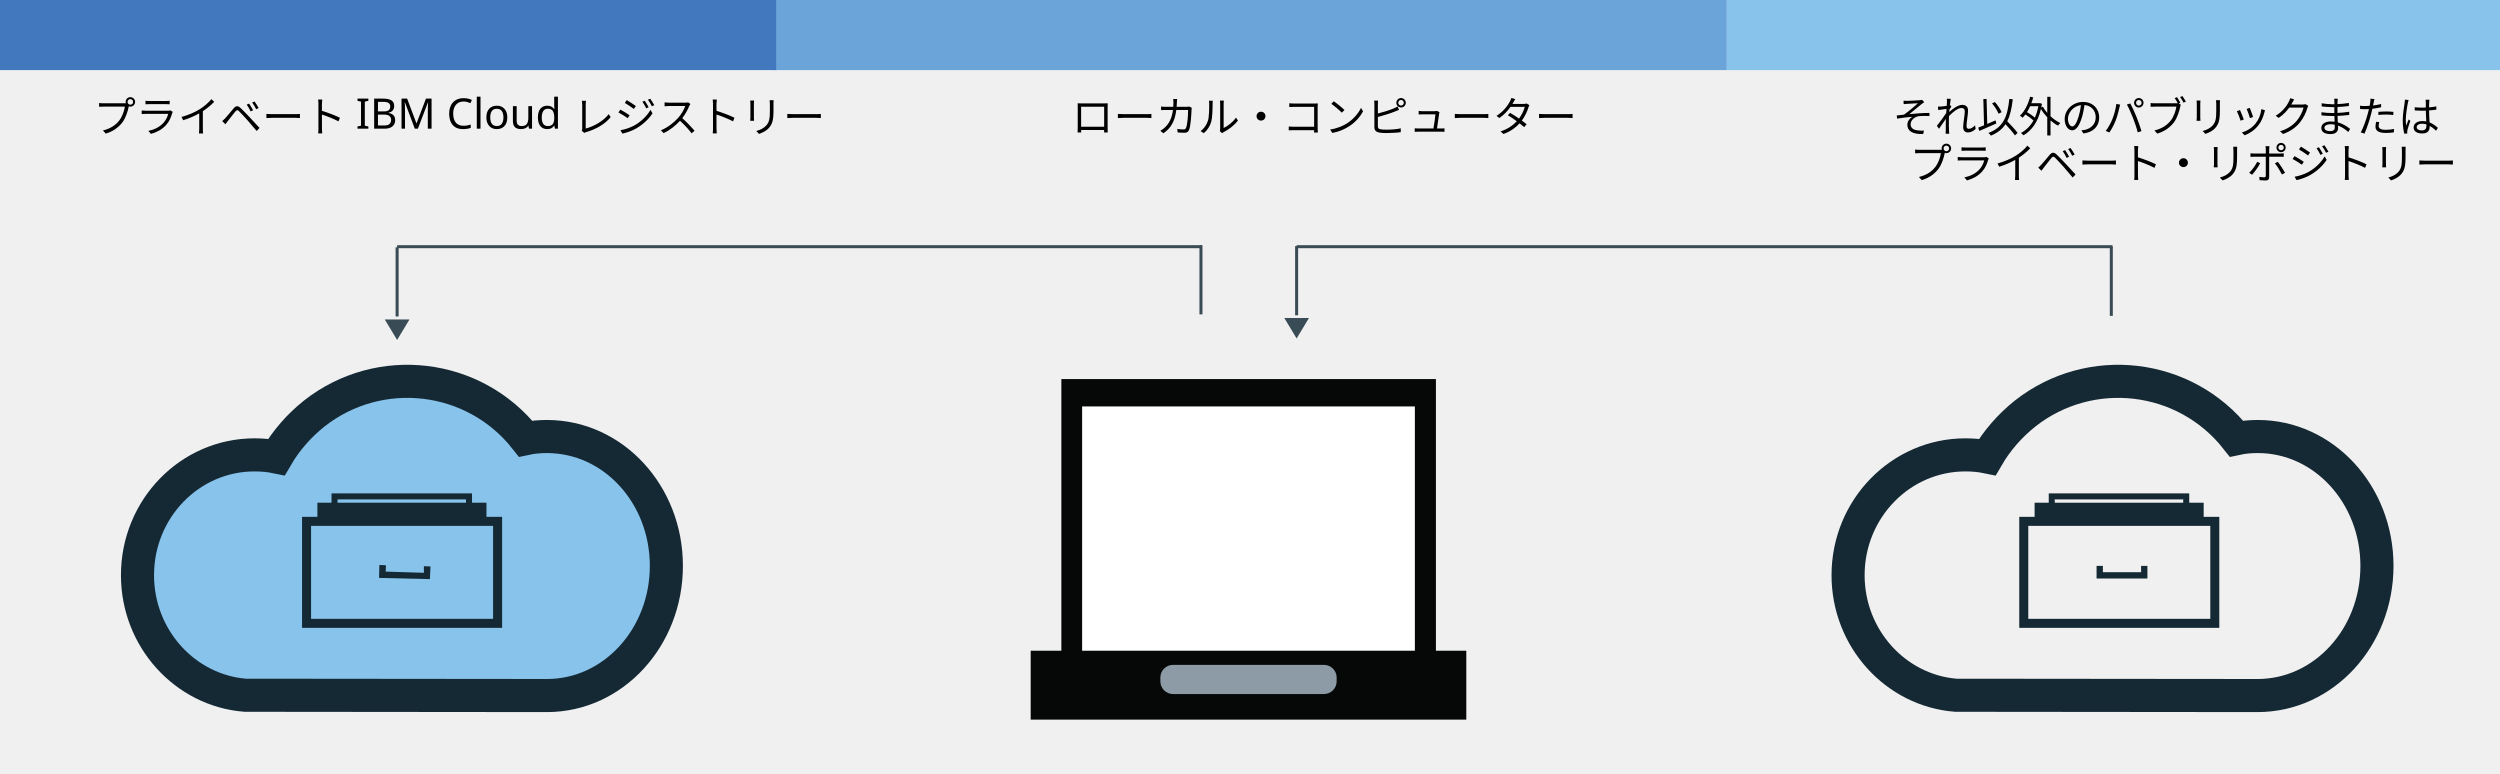
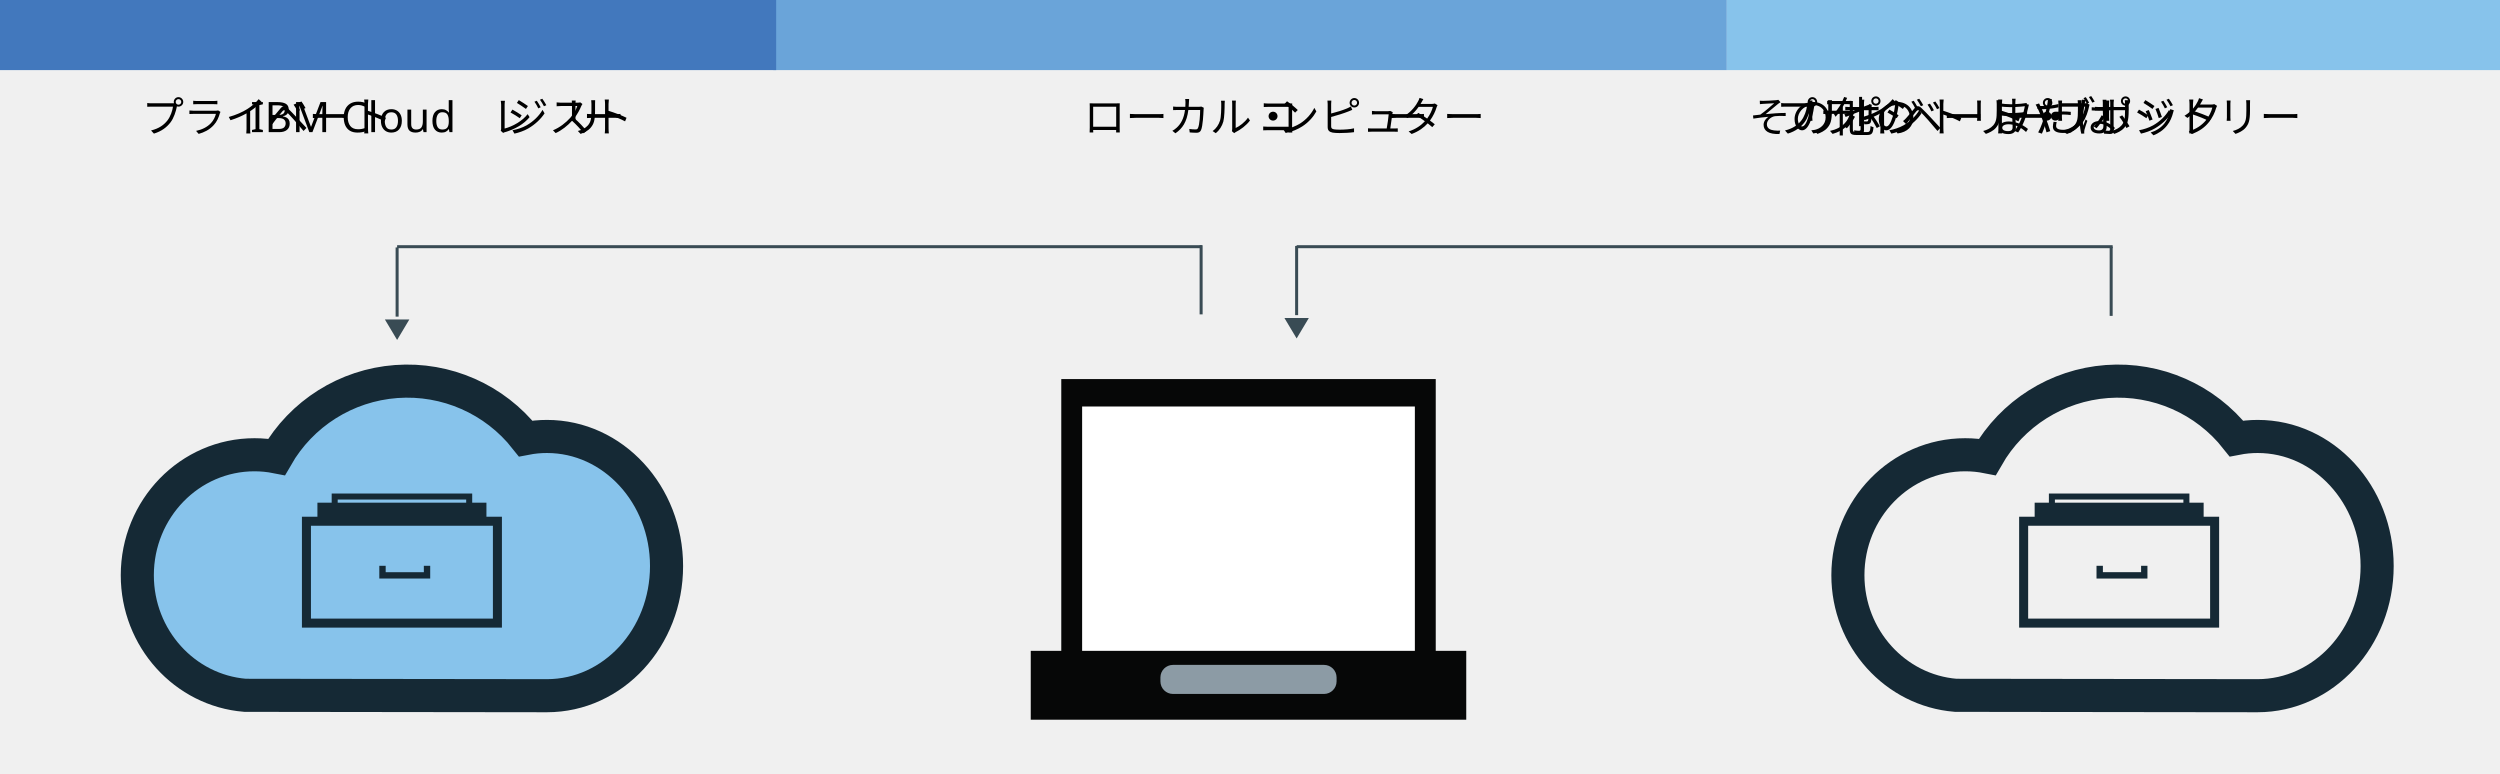
- <svg xmlns="http://www.w3.org/2000/svg" xmlns:xlink="http://www.w3.org/1999/xlink" version="1.1" x="0px" y="0px" viewBox="0 0 831 257" style="enable-background:new 0 0 831 257;" xml:space="preserve" id="svg134">
-   <defs id="defs138" />
-   <style type="text/css" id="style2">
- 	.st0{fill:#6AA4D9;}
- 	.st1{fill:#87C3EB;}
- 	.st2{fill:#394B54;}
- 	.st3{fill:#4278BD;}
- 	.st4{fill:none;stroke:#394B54;stroke-miterlimit:10;}
- 	.st5{fill:none;stroke:#152935;stroke-width:11;stroke-miterlimit:10;}
- 	.st6{fill:#060707;}
- 	.st7{fill:#FFFFFF;}
- 	.st8{fill:#8C9BA5;}
- 	.st9{fill:none;stroke:#152935;stroke-width:3;stroke-miterlimit:10;}
- 	.st10{fill:none;stroke:#152935;stroke-width:6;stroke-miterlimit:10;}
- 	.st11{fill:none;stroke:#152935;stroke-width:2;stroke-miterlimit:10;}
- 	.st12{fill:#152935;}
- 	.st13{font-family:'IBMPlexSans';}
- 	.st14{font-size:14px;}
- 	.st15{clip-path:url(#SVGID_2_);}
- </style>
-   <g id="Layer_1">
-     <rect x="257" class="st0" width="317" height="23.3" id="rect6" />
-     <rect x="574" class="st1" width="257" height="23.3" id="rect8" />
-     <polygon class="st2" points="127.9,106.2 132,113 136.1,106.2  " id="polygon10" />
-     <rect class="st3" width="258" height="23.3" id="rect12" />
-     <line class="st4" x1="132" y1="82" x2="399.5" y2="82" id="line14" />
-     <line class="st4" x1="701.8" y1="82" x2="701.8" y2="105" id="line16" />
-     <line class="st4" x1="132" y1="82.2" x2="132" y2="105.2" id="line18" />
-     <polygon class="st2" points="426.9,105.7 431,112.5 435.1,105.7  " id="polygon20" />
-     <line class="st4" x1="431" y1="81.8" x2="431" y2="104.8" id="line22" />
-     <line class="st4" x1="399.2" y1="81.5" x2="399.2" y2="104.5" id="line24" />
-     <line class="st4" x1="431" y1="82" x2="702.2" y2="82" id="line26" />
-     <path class="st1" d="M181.8,145.1c-2.4,0-4.8,0.2-7.1,0.7c-17.1-21.7-48.6-25.4-70.3-8.3c-5,4-9.3,8.9-12.5,14.4   c-2.4-0.5-4.9-0.7-7.3-0.7c-21.5,0-38.9,17.9-38.9,40c0,21,15.8,38.3,35.8,39.9l100.1,0.1h0.2c22,0,39.7-19.3,39.7-43.1   S203.8,145.1,181.8,145.1z" id="path28" />
-     <path class="st5" d="M181.8,145.1c-2.4,0-4.8,0.2-7.1,0.7c-17.1-21.7-48.6-25.4-70.3-8.3c-5,4-9.3,8.9-12.5,14.4   c-2.4-0.5-4.9-0.7-7.3-0.7c-21.5,0-38.9,17.9-38.9,40c0,21,15.8,38.3,35.8,39.9l100.1,0.1h0.2c22,0,39.7-19.3,39.7-43.1   S203.8,145.1,181.8,145.1z" id="path30" />
-     <path class="st5" d="M750.5,145.1c-2.4,0-4.8,0.2-7.1,0.7c-17.1-21.7-48.6-25.4-70.3-8.3c-5,4-9.3,8.9-12.5,14.4   c-2.4-0.5-4.9-0.7-7.3-0.7c-21.5,0-39,17.9-39,40c0,21,15.8,38.3,35.8,39.9l100.1,0.1h0.2c22,0,39.7-19.3,39.7-43.1   S772.4,145.1,750.5,145.1z" id="path32" />
-     <rect x="352.8" y="126" class="st6" width="124.5" height="90.7" id="rect34" />
-     <rect x="361.9" y="137.3" class="st7" width="106.2" height="77.4" id="rect36" />
-     <path class="st7" d="M470.3,216.9H359.7v-81.8h110.6V216.9z M364.1,212.5h101.8v-73H364.1V212.5z" id="path38" />
-     <rect x="342.6" y="216.3" class="st6" width="144.8" height="22.9" id="rect40" />
-     <path class="st8" d="M389.9,221h50.2c2.3,0,4.2,1.9,4.2,4.2v1.3c0,2.3-1.9,4.2-4.2,4.2h-50.2c-2.3,0-4.2-1.9-4.2-4.2v-1.3   C385.7,222.9,387.6,221,389.9,221z" id="path42" />
-     <rect x="672.7" y="173.3" class="st9" width="63.5" height="33.9" id="rect44" />
-     <line class="st10" x1="676.3" y1="170.1" x2="732.5" y2="170.1" id="line46" />
-     <rect x="682" y="165" class="st11" width="44.7" height="5" id="rect48" />
-     <polygon class="st12" points="711.7,190.2 699,190.2 699,188.1 696.9,188.1 696.9,192.3 713.8,192.3 713.8,188.1 711.7,188.1  " id="polygon50" />
-     <rect x="101.9" y="173.3" class="st9" width="63.5" height="33.9" id="rect52" />
-     <line class="st10" x1="105.5" y1="170.1" x2="161.7" y2="170.1" id="line54" />
-     <rect x="111.2" y="165" class="st11" width="44.7" height="5" id="rect56" />
-     <polygon class="st12" points="140.9,190.4 128.2,190 128.3,187.9 126.1,187.8 126,192.1 142.9,192.5 143.1,188.3 140.9,188.2  " id="polygon58" />
+ <svg xmlns="http://www.w3.org/2000/svg" id="8a2151fb-88ef-457d-b7ec-bfa7f1e3e656" data-name="Layer 1" viewBox="0 0 831 257">
+   <path id="ce3f00cc-62b2-43ff-97de-39f90dd8ffae" data-name="&lt;Path&gt;" d="M257,0H574V23.3H257Z" fill="#6aa4d9" />
+   <path id="148a5eb6-df88-4f33-b362-d3d8ce114c44" data-name="&lt;Path&gt;" d="M574,0H831V23.3H574Z" fill="#87c3eb" />
+   <g id="10fb2a08-3ee6-4061-96fb-31503b7362b3" data-name="&lt;Group&gt;">
+     <path id="d03ee414-6941-420c-8859-22e16f18125c" data-name="&lt;Path&gt;" d="M127.94,106.2,132,113l4.06-6.8Z" fill="#394b54" />
  </g>
-   <text style="font-style:normal;font-variant:normal;font-weight:normal;font-stretch:normal;font-size:14px;font-family:'MS UI Gothic';-inkscape-font-specification:'MS UI Gothic, Normal';font-variant-ligatures:normal;font-variant-caps:normal;font-variant-numeric:normal;font-feature-settings:normal;text-align:start;writing-mode:lr-tb;text-anchor:start" id="text61" class="st13 st14" x="31.13" y="43.93">プライベート IBM Cloud レジストリー</text>
-   <text style="font-size:14px;font-family:'MS UI Gothic';-inkscape-font-specification:'MS UI Gothic, Normal';font-weight:normal;font-style:normal;font-stretch:normal;font-variant:normal;text-anchor:start;text-align:start;writing-mode:lr;font-variant-ligatures:normal;font-variant-caps:normal;font-variant-numeric:normal;font-feature-settings:normal;" id="text63" class="st13 st14" x="55.47" y="43.93" />
-   <text style="font-size:14px;font-family:'MS UI Gothic';-inkscape-font-specification:'MS UI Gothic, Normal';font-weight:normal;font-style:normal;font-stretch:normal;font-variant:normal;text-anchor:start;text-align:start;writing-mode:lr;font-variant-ligatures:normal;font-variant-caps:normal;font-variant-numeric:normal;font-feature-settings:normal;" id="text65" class="st13 st14" x="64.11" y="43.93" />
-   <text style="font-size:14px;font-family:'MS UI Gothic';-inkscape-font-specification:'MS UI Gothic, Normal';font-weight:normal;font-style:normal;font-stretch:normal;font-variant:normal;text-anchor:start;text-align:start;writing-mode:lr;font-variant-ligatures:normal;font-variant-caps:normal;font-variant-numeric:normal;font-feature-settings:normal;" id="text67" class="st13 st14" x="70.87" y="43.93" />
-   <text style="font-size:14px;font-family:'MS UI Gothic';-inkscape-font-specification:'MS UI Gothic, Normal';font-weight:normal;font-style:normal;font-stretch:normal;font-variant:normal;text-anchor:start;text-align:start;writing-mode:lr;font-variant-ligatures:normal;font-variant-caps:normal;font-variant-numeric:normal;font-feature-settings:normal;" id="text69" class="st13 st14" x="78.35" y="43.93" />
-   <text style="font-size:14px;font-family:'MS UI Gothic';-inkscape-font-specification:'MS UI Gothic, Normal';font-weight:normal;font-style:normal;font-stretch:normal;font-variant:normal;text-anchor:start;text-align:start;writing-mode:lr;font-variant-ligatures:normal;font-variant-caps:normal;font-variant-numeric:normal;font-feature-settings:normal;" id="text71" class="st13 st14" x="83.21" y="43.93" />
-   <text style="font-size:14px;font-family:'MS UI Gothic';-inkscape-font-specification:'MS UI Gothic, Normal';font-weight:normal;font-style:normal;font-stretch:normal;font-variant:normal;text-anchor:start;text-align:start;writing-mode:lr;font-variant-ligatures:normal;font-variant-caps:normal;font-variant-numeric:normal;font-feature-settings:normal;" id="text73" class="st13 st14" x="163.33" y="43.93" />
-   <text style="font-size:14px;font-family:'MS UI Gothic';-inkscape-font-specification:'MS UI Gothic, Normal';font-weight:normal;font-style:normal;font-stretch:normal;font-variant:normal;text-anchor:start;text-align:start;writing-mode:lr;font-variant-ligatures:normal;font-variant-caps:normal;font-variant-numeric:normal;font-feature-settings:normal;" id="text75" class="st13 st14" x="168.4" y="43.93" />
-   <text style="font-size:14px;font-family:'MS UI Gothic';-inkscape-font-specification:'MS UI Gothic, Normal';font-weight:normal;font-style:normal;font-stretch:normal;font-variant:normal;text-anchor:start;text-align:start;writing-mode:lr;font-variant-ligatures:normal;font-variant-caps:normal;font-variant-numeric:normal;font-feature-settings:normal;" id="text77" class="st13 st14" x="186.97" y="43.93" />
-   <text style="font-size:14px;font-family:'MS UI Gothic';-inkscape-font-specification:'MS UI Gothic, Normal';font-weight:normal;font-style:normal;font-stretch:normal;font-variant:normal;text-anchor:start;text-align:start;writing-mode:lr;font-variant-ligatures:normal;font-variant-caps:normal;font-variant-numeric:normal;font-feature-settings:normal;" id="text79" class="st13 st14" x="193.69" y="43.93" />
-   <text style="font-size:14px;font-family:'MS UI Gothic';-inkscape-font-specification:'MS UI Gothic, Normal';font-weight:normal;font-style:normal;font-stretch:normal;font-variant:normal;text-anchor:start;text-align:start;writing-mode:lr;font-variant-ligatures:normal;font-variant-caps:normal;font-variant-numeric:normal;font-feature-settings:normal;" id="text81" class="st13 st14" x="198.61" y="43.93" />
-   <text style="font-size:14px;font-family:'MS UI Gothic';-inkscape-font-specification:'MS UI Gothic, Normal';font-weight:normal;font-style:normal;font-stretch:normal;font-variant:normal;text-anchor:start;text-align:start;writing-mode:lr;font-variant-ligatures:normal;font-variant-caps:normal;font-variant-numeric:normal;font-feature-settings:normal;" id="text83" class="st13 st14" x="203.89" y="43.93" />
-   <g id="g95">
-     <defs id="defs86">
-       <rect height="9.8" width="7.9" y="34.2" x="352.7" id="SVGID_1_" />
-     </defs>
-     <clipPath id="SVGID_2_">
-       <use height="100%" width="100%" y="0" x="0" id="use88" style="overflow:visible" xlink:href="#SVGID_1_" />
-     </clipPath>
-     <g id="g93" clip-path="url(#SVGID_2_)" class="st15">
-       <text style="font-size:14px;font-family:'MS UI Gothic';-inkscape-font-specification:'MS UI Gothic, Normal';font-weight:normal;font-style:normal;font-stretch:normal;font-variant:normal;text-anchor:start;text-align:start;writing-mode:lr;font-variant-ligatures:normal;font-variant-caps:normal;font-variant-numeric:normal;font-feature-settings:normal;" id="text91" class="st13 st14" transform="translate(352.5601,43.9297)" />
-     </g>
+   <path id="525b2ac2-ea9d-4fbc-81b4-7cdf198de918" data-name="&lt;Path&gt;" d="M0,0H258V23.3H0Z" fill="#4278bd" />
+   <path id="fdf0b69f-7cd4-4857-b183-b2c9fd283bb3" data-name="&lt;Path&gt;" d="M132,82H399.5" fill="none" stroke="#394b54" stroke-miterlimit="10" />
+   <text transform="translate(47.13 43.93)" font-size="14" font-family="IBMPlexSans, IBM Plex Sans" style="isolation:isolate">
+     <tspan letter-spacing="-0.01em">プライベート</tspan>
+     <tspan x="8.34" y="0" letter-spacing="0em" />
+     <tspan x="16.98" y="0" letter-spacing="-0.01em" />
+     <tspan x="23.74" y="0" />
+     <tspan x="31.22" y="0" letter-spacing="0em" />
+     <tspan x="36.08" y="0"> IBM Cloud </tspan>
+     <tspan x="116.2" y="0" letter-spacing="0em">レ</tspan>
+     <tspan x="121.27" y="0">ジスト</tspan>
+     <tspan x="139.84" y="0" letter-spacing="-0.01em">リ</tspan>
+     <tspan x="146.56" y="0">ー</tspan>
+     <tspan x="151.48" y="0" letter-spacing="0.01em" />
+     <tspan x="156.76" y="0" />
+   </text>
+   <text transform="translate(352.56 43.93)" font-size="14" font-family="IBMPlexSans, IBM Plex Sans" style="isolation:isolate">
+     <tspan letter-spacing="-0.05em" />
+     <tspan x="7.6" y="0">ローカル・</tspan>
+     <tspan x="65.11" y="0" letter-spacing="-0.01em">コ</tspan>
+     <tspan x="72.07" y="0">ンピュ</tspan>
+     <tspan x="108.2" y="0" letter-spacing="0em">ー</tspan>
+     <tspan x="113.06" y="0" letter-spacing="0em">ター</tspan>
+   </text>
+   <path id="725f6b61-84ed-46aa-8879-94041a5dc3b2" data-name="&lt;Path&gt;" d="M701.75,82v23" fill="none" stroke="#394b54" stroke-miterlimit="10" />
+   <path id="f14214fe-9ec7-4377-b205-8f4ce22a05f0" data-name="&lt;Path&gt;" d="M132,82.25v23" fill="none" stroke="#394b54" stroke-miterlimit="10" />
+   <g id="0d3a2756-a2a9-4c79-85d8-608b49695707" data-name="&lt;Group&gt;">
+     <path id="a1c9d864-a7e8-4305-96a8-5d2074e5e43d" data-name="&lt;Path&gt;" d="M426.94,105.7l4.06,6.8,4.06-6.8Z" fill="#394b54" />
  </g>
-   <text style="font-style:normal;font-variant:normal;font-weight:normal;font-stretch:normal;font-size:14px;font-family:'MS UI Gothic';-inkscape-font-specification:'MS UI Gothic, Normal';font-variant-ligatures:normal;font-variant-caps:normal;font-variant-numeric:normal;font-feature-settings:normal;text-align:start;writing-mode:lr-tb;text-anchor:start" id="text97" class="st13 st14" x="356.16" y="43.93">ローカル・コンピューター</text>
-   <text style="font-size:14px;font-family:'MS UI Gothic';-inkscape-font-specification:'MS UI Gothic, Normal';font-weight:normal;font-style:normal;font-stretch:normal;font-variant:normal;text-anchor:start;text-align:start;writing-mode:lr;font-variant-ligatures:normal;font-variant-caps:normal;font-variant-numeric:normal;font-feature-settings:normal;" id="text99" class="st13 st14" x="417.67" y="43.93" />
-   <text style="font-size:14px;font-family:'MS UI Gothic';-inkscape-font-specification:'MS UI Gothic, Normal';font-weight:normal;font-style:normal;font-stretch:normal;font-variant:normal;text-anchor:start;text-align:start;writing-mode:lr;font-variant-ligatures:normal;font-variant-caps:normal;font-variant-numeric:normal;font-feature-settings:normal;" id="text101" class="st13 st14" x="424.63" y="43.93" />
-   <text style="font-size:14px;font-family:'MS UI Gothic';-inkscape-font-specification:'MS UI Gothic, Normal';font-weight:normal;font-style:normal;font-stretch:normal;font-variant:normal;text-anchor:start;text-align:start;writing-mode:lr;font-variant-ligatures:normal;font-variant-caps:normal;font-variant-numeric:normal;font-feature-settings:normal;" id="text103" class="st13 st14" x="460.76" y="43.93" />
-   <text style="font-size:14px;font-family:'MS UI Gothic';-inkscape-font-specification:'MS UI Gothic, Normal';font-weight:normal;font-style:normal;font-stretch:normal;font-variant:normal;text-anchor:start;text-align:start;writing-mode:lr;font-variant-ligatures:normal;font-variant-caps:normal;font-variant-numeric:normal;font-feature-settings:normal;" id="text105" class="st13 st14" x="465.62" y="43.93" />
-   <text style="font-style:normal;font-variant:normal;font-weight:normal;font-stretch:normal;font-size:14px;font-family:'MS UI Gothic';-inkscape-font-specification:'MS UI Gothic, Normal';font-variant-ligatures:normal;font-variant-caps:normal;font-variant-numeric:normal;font-feature-settings:normal;text-align:start;writing-mode:lr-tb;text-anchor:start" id="text107" class="st13 st14" x="629.06" y="43.93">それ以外のパブリックまたは</text>
-   <text style="font-size:14px;font-family:'MS UI Gothic';-inkscape-font-specification:'MS UI Gothic, Normal';font-weight:normal;font-style:normal;font-stretch:normal;font-variant:normal;text-anchor:start;text-align:start;writing-mode:lr;font-variant-ligatures:normal;font-variant-caps:normal;font-variant-numeric:normal;font-feature-settings:normal;" id="text109" class="st13 st14" x="594.03" y="43.93" />
-   <text style="font-size:14px;font-family:'MS UI Gothic';-inkscape-font-specification:'MS UI Gothic, Normal';font-weight:normal;font-style:normal;font-stretch:normal;font-variant:normal;text-anchor:start;text-align:start;writing-mode:lr;font-variant-ligatures:normal;font-variant-caps:normal;font-variant-numeric:normal;font-feature-settings:normal;" id="text111" class="st13 st14" x="601.87" y="43.93" />
-   <text style="font-size:14px;font-family:'MS UI Gothic';-inkscape-font-specification:'MS UI Gothic, Normal';font-weight:normal;font-style:normal;font-stretch:normal;font-variant:normal;text-anchor:start;text-align:start;writing-mode:lr;font-variant-ligatures:normal;font-variant-caps:normal;font-variant-numeric:normal;font-feature-settings:normal;" id="text113" class="st13 st14" x="723.88" y="43.93" />
-   <text style="font-size:14px;font-family:'MS UI Gothic';-inkscape-font-specification:'MS UI Gothic, Normal';font-weight:normal;font-style:normal;font-stretch:normal;font-variant:normal;text-anchor:start;text-align:start;writing-mode:lr;font-variant-ligatures:normal;font-variant-caps:normal;font-variant-numeric:normal;font-feature-settings:normal;" id="text115" class="st13 st14" x="730.64" y="43.93" />
-   <text style="font-size:14px;font-family:'MS UI Gothic';-inkscape-font-specification:'MS UI Gothic, Normal';font-weight:normal;font-style:normal;font-stretch:normal;font-variant:normal;text-anchor:start;text-align:start;writing-mode:lr;font-variant-ligatures:normal;font-variant-caps:normal;font-variant-numeric:normal;font-feature-settings:normal;" id="text117" class="st13 st14" x="738.12" y="43.93" />
-   <text style="font-size:14px;font-family:'MS UI Gothic';-inkscape-font-specification:'MS UI Gothic, Normal';font-weight:normal;font-style:normal;font-stretch:normal;font-variant:normal;text-anchor:start;text-align:start;writing-mode:lr;font-variant-ligatures:normal;font-variant-caps:normal;font-variant-numeric:normal;font-feature-settings:normal;" id="text119" class="st13 st14" x="742.98" y="43.93" />
-   <text style="font-size:14px;font-family:'MS UI Gothic';-inkscape-font-specification:'MS UI Gothic, Normal';font-weight:normal;font-style:normal;font-stretch:normal;font-variant:normal;text-anchor:start;text-align:start;writing-mode:lr;font-variant-ligatures:normal;font-variant-caps:normal;font-variant-numeric:normal;font-feature-settings:normal;" id="text121" class="st13 st14" x="753.97" y="43.93" />
-   <text style="font-size:14px;font-family:'MS UI Gothic';-inkscape-font-specification:'MS UI Gothic, Normal';font-weight:normal;font-style:normal;font-stretch:normal;font-variant:normal;text-anchor:start;text-align:start;writing-mode:lr;font-variant-ligatures:normal;font-variant-caps:normal;font-variant-numeric:normal;font-feature-settings:normal;" id="text123" class="st13 st14" x="759.04" y="43.93" />
-   <text style="font-size:14px;font-family:'MS UI Gothic';-inkscape-font-specification:'MS UI Gothic, Normal';font-weight:normal;font-style:normal;font-stretch:normal;font-variant:normal;text-anchor:start;text-align:start;writing-mode:lr;font-variant-ligatures:normal;font-variant-caps:normal;font-variant-numeric:normal;font-feature-settings:normal;" id="text125" class="st13 st14" x="793" y="43.93" />
-   <text style="font-size:14px;font-family:'MS UI Gothic';-inkscape-font-specification:'MS UI Gothic, Normal';font-weight:normal;font-style:normal;font-stretch:normal;font-variant:normal;text-anchor:start;text-align:start;writing-mode:lr;font-variant-ligatures:normal;font-variant-caps:normal;font-variant-numeric:normal;font-feature-settings:normal;" id="text127" class="st13 st14" x="797.86" y="43.93" />
-   <text style="font-size:14px;font-family:'MS UI Gothic';-inkscape-font-specification:'MS UI Gothic, Normal';font-weight:normal;font-style:normal;font-stretch:normal;font-variant:normal;text-anchor:start;text-align:start;writing-mode:lr;font-variant-ligatures:normal;font-variant-caps:normal;font-variant-numeric:normal;font-feature-settings:normal;" id="text129" class="st13 st14" x="805.7" y="43.93" />
-   <text style="font-size:14px;font-family:'MS UI Gothic';-inkscape-font-specification:'MS UI Gothic, Normal';font-weight:normal;font-style:normal;font-stretch:normal;font-variant:normal;text-anchor:start;text-align:start;writing-mode:lr;font-variant-ligatures:normal;font-variant-caps:normal;font-variant-numeric:normal;font-feature-settings:normal;" id="text131" class="st13 st14" x="810.98" y="43.93" />
-   <text xml:space="preserve" style="font-style:normal;font-variant:normal;font-weight:normal;font-stretch:normal;font-size:14px;line-height:1.25;font-family:'MS UI Gothic';-inkscape-font-specification:'MS UI Gothic, Normal';font-variant-ligatures:normal;font-variant-caps:normal;font-variant-numeric:normal;font-feature-settings:normal;text-align:start;letter-spacing:0px;word-spacing:0px;writing-mode:lr-tb;text-anchor:start;fill:#000000;fill-opacity:1;stroke:none" x="634.774" y="59.387" id="text4660">
-     <tspan id="tspan4658" x="634.774" y="59.387">プライベート・リポジトリー</tspan>
+   <path id="cc7e49e3-3eba-454e-856d-6a9389a1ceba" data-name="&lt;Path&gt;" d="M431,81.75v23" fill="none" stroke="#394b54" stroke-miterlimit="10" />
+   <path id="a572a3a7-b452-42dc-a0eb-e07307168d5e" data-name="&lt;Path&gt;" d="M399.25,81.5v23" fill="none" stroke="#394b54" stroke-miterlimit="10" />
+   <path id="832a1625-3329-4785-8f1f-f75e9f3d0886" data-name="&lt;Path&gt;" d="M431,82H702.25" fill="none" stroke="#394b54" stroke-miterlimit="10" />
+   <rect x="399.5" y="71.5" width="15.5" height="19.5" fill="none" />
+   <path id="e99522dd-adef-4ce5-907d-8d91b47a08df" data-name="&lt;Path&gt;" d="M181.82,145.08a36.89,36.89,0,0,0-7.09.68,50.09,50.09,0,0,0-82.8,6.12,37.83,37.83,0,0,0-7.34-.72c-21.52,0-38.95,17.93-38.95,40.05,0,21,15.77,38.28,35.83,39.91l100.13.13h.22c22,0,39.74-19.29,39.74-43.09S203.77,145.08,181.82,145.08Z" fill="#87c3eb" stroke="#152935" stroke-miterlimit="10" stroke-width="11" />
+   <path id="74fb0e0b-4e9a-4824-966c-126e2122dded" data-name="&lt;Path&gt;" d="M750.47,145.08a36.89,36.89,0,0,0-7.09.68,50.09,50.09,0,0,0-82.8,6.12,37.83,37.83,0,0,0-7.34-.72c-21.52,0-39,17.93-39,40.05,0,21,15.77,38.28,35.83,39.91l100.13.13h.22c21.95,0,39.74-19.29,39.74-43.09S772.42,145.08,750.47,145.08Z" fill="none" stroke="#152935" stroke-miterlimit="10" stroke-width="11" />
+   <rect id="ddb78052-7939-4cde-86aa-aba469e38c3c" data-name="&lt;Rectangle&gt;" x="352.77" y="126" width="124.47" height="90.67" fill="#060707" />
+   <g id="27dd9f5f-0f34-410a-9cf2-659aefd6a2b5" data-name="&lt;Group&gt;">
+     <rect id="51b79e7b-4bcb-450f-984a-f5ca3bdec73d" data-name="&lt;Rectangle&gt;" x="361.89" y="137.31" width="106.23" height="77.38" fill="#fff" />
+     <path id="c087a8f1-5c69-46b5-bd51-f99d212f1f93" data-name="&lt;Compound Path&gt;" d="M470.3,216.88H359.7V135.12H470.3ZM364.08,212.5H465.92v-73H364.08Z" fill="#fff" />
+   </g>
+   <rect id="b63eb18c-b563-4bb9-aa60-2655b87aa2d9" data-name="&lt;Rectangle&gt;" x="342.62" y="216.34" width="144.76" height="22.89" fill="#060707" />
+   <rect id="f69ebd71-33c6-4c84-9b71-528ee9676ebb" data-name="&lt;Rectangle&gt;" x="385.72" y="221.01" width="58.56" height="9.66" rx="4.18" ry="4.18" fill="#8c9ba5" />
+   <rect x="672.66" y="173.26" width="63.48" height="33.86" fill="none" stroke="#152935" stroke-miterlimit="10" stroke-width="3" />
+   <line x1="676.32" y1="170.09" x2="732.49" y2="170.09" fill="none" stroke="#152935" stroke-miterlimit="10" stroke-width="6" />
+   <rect x="682.05" y="165.05" width="44.71" height="5.03" fill="none" stroke="#152935" stroke-miterlimit="10" stroke-width="2" />
+   <path d="M711.7,190.19H699v-2.12h-2.12v4.24h16.93v-4.24H711.7Z" fill="#152935" />
+   <rect x="101.86" y="173.26" width="63.48" height="33.86" fill="none" stroke="#152935" stroke-miterlimit="10" stroke-width="3" />
+   <line x1="105.51" y1="170.09" x2="161.69" y2="170.09" fill="none" stroke="#152935" stroke-miterlimit="10" stroke-width="6" />
+   <rect x="111.25" y="165.05" width="44.71" height="5.03" fill="none" stroke="#152935" stroke-miterlimit="10" stroke-width="2" />
+   <path d="M140.89,190.19H128.2v-2.12h-2.12v4.24H143v-4.24h-2.12Z" fill="#152935" />
+   <text transform="translate(581.28 43.93)" font-size="14" font-family="IBMPlexSans, IBM Plex Sans" style="isolation:isolate">その他の<tspan x="8.97" y="0" letter-spacing="-0.01em">プライベート・</tspan>
+     <tspan x="16.81" y="0">リポジトリー</tspan>
+     <tspan x="80.69" y="0" letter-spacing="-0.01em">または</tspan>
+     <tspan x="87.46" y="0" letter-spacing="0em">パブリック</tspan>
+     <tspan x="94.93" y="0" letter-spacing="0em">・</tspan>
+     <tspan x="99.79" y="0" letter-spacing="0em">リポジトリー</tspan>
+     <tspan x="168.91" y="0" letter-spacing="0em" />
+     <tspan x="173.98" y="0" />
+     <tspan x="207.94" y="0" letter-spacing="0em" />
+     <tspan x="212.8" y="0" />
+     <tspan x="220.64" y="0" letter-spacing="0.01em" />
+     <tspan x="225.92" y="0" />
  </text>
</svg>
